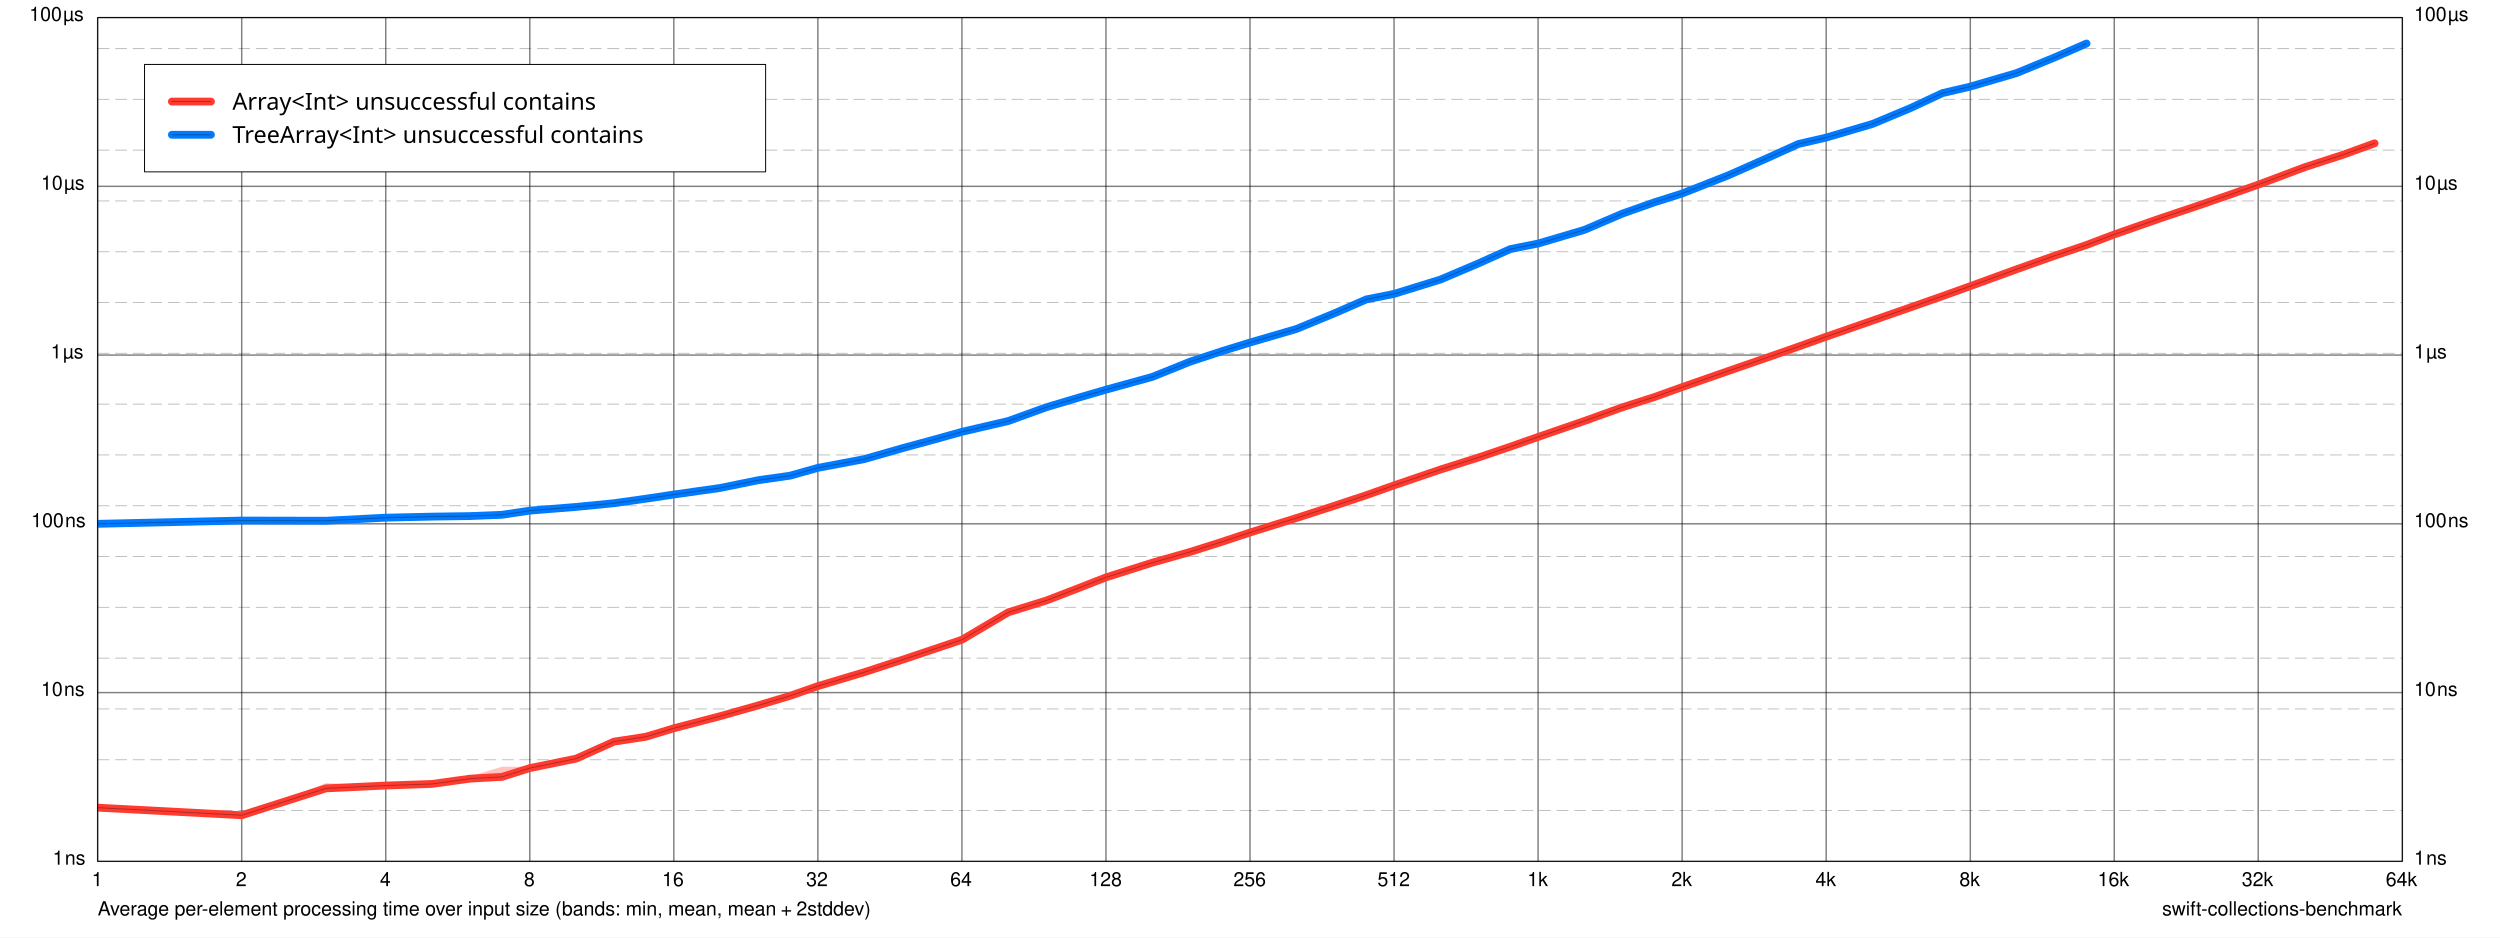
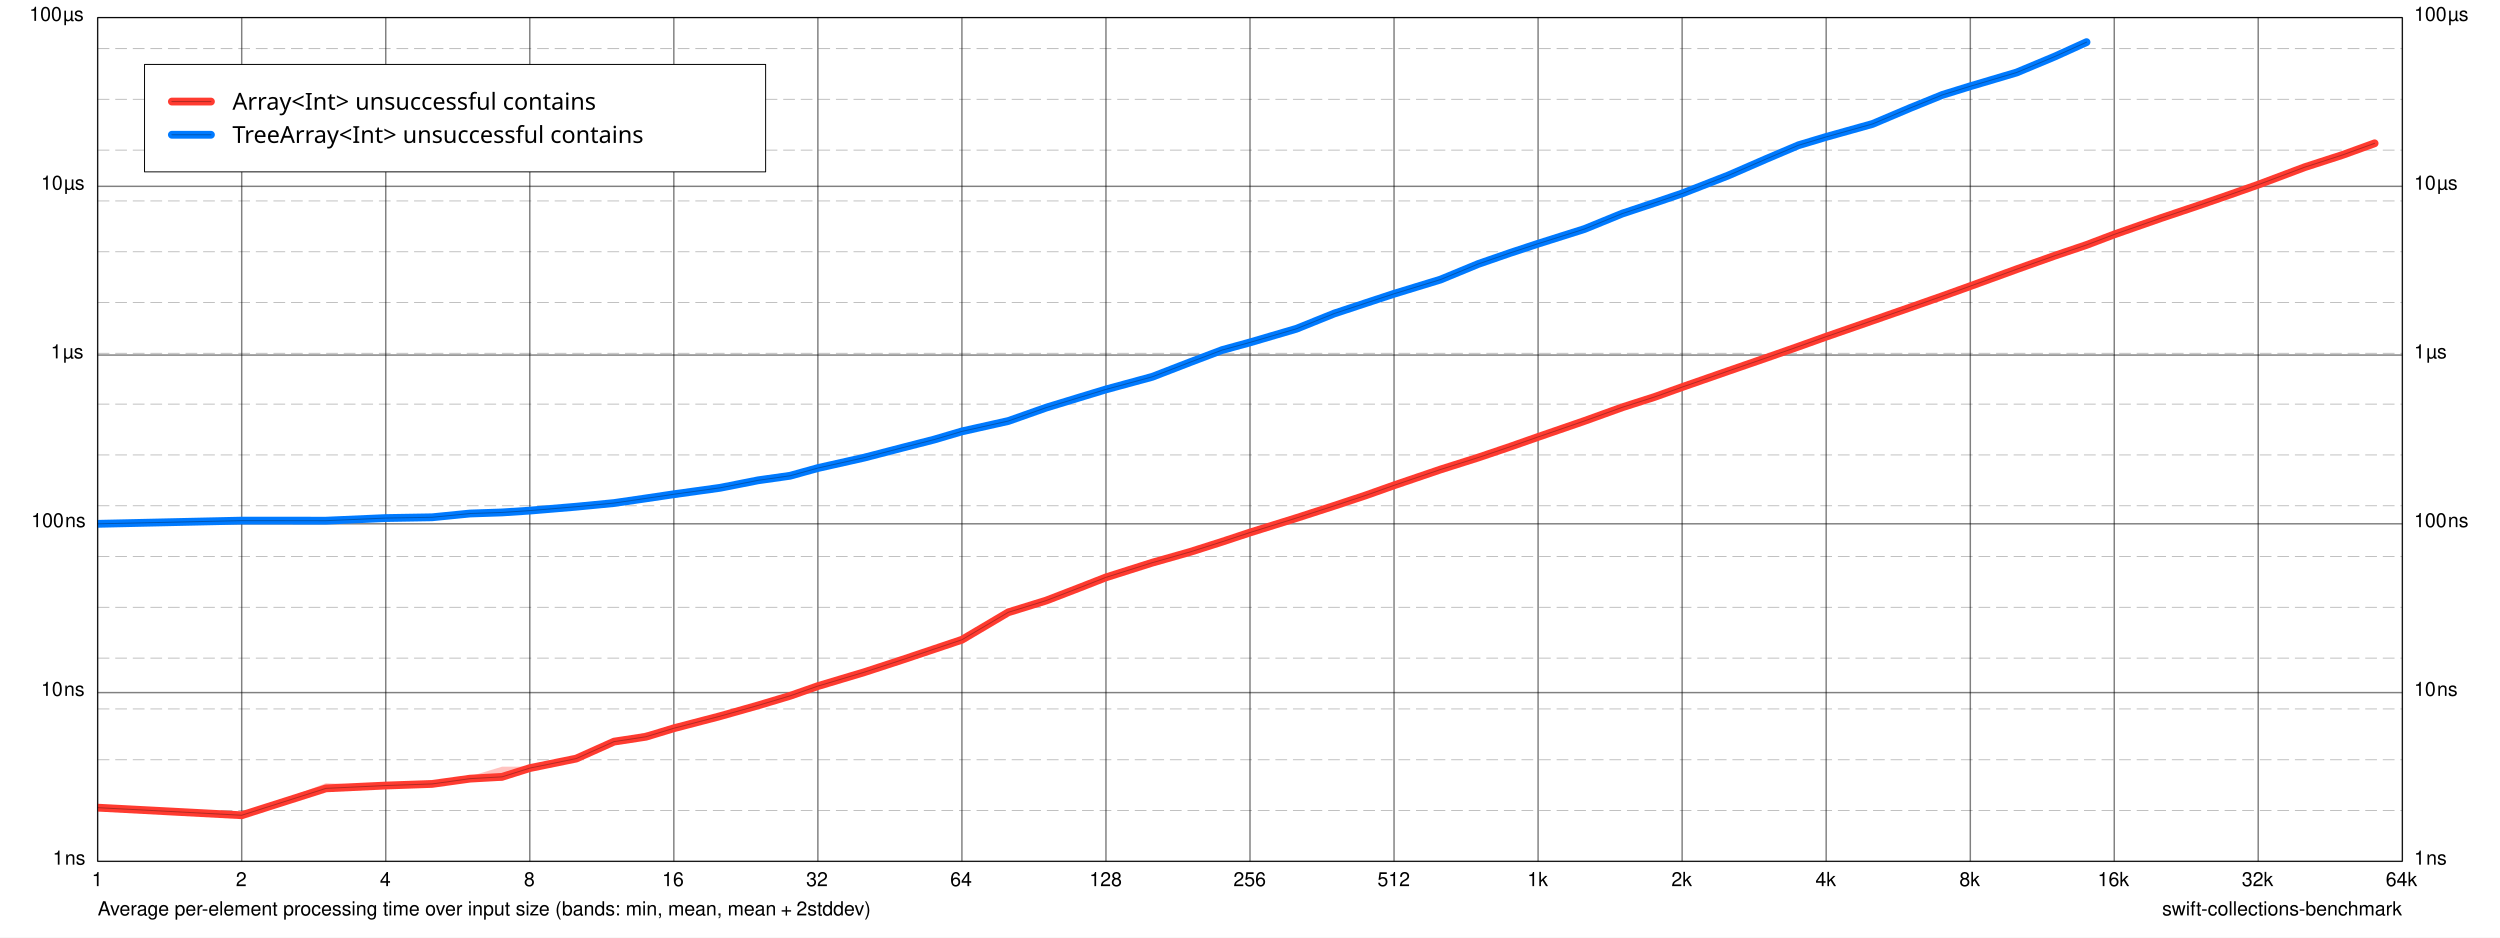
<svg xmlns="http://www.w3.org/2000/svg" xmlns:xlink="http://www.w3.org/1999/xlink" width="1280.0px" height="480.0px" viewBox="0.0 0.0 1280.0 480.0" version="1.1">
  <path d="M 0 0 L 0 480 L 1280 480 L 1280 0 z" fill="#FFFFFF" fill-opacity="1.0" stroke="none" />
  <text x="50" y="468.7" font-family="Helvetica" font-size="10" font-weight="normal" font-style="normal" fill="#000000" fill-opacity="1">Average per-element processing time over input size (bands: min, mean, mean + 2stddev)</text>
  <a xlink:href="https://github.com/apple/swift-collections-benchmark">
    <text x="1107" y="468.7" font-family="Helvetica" font-size="10" font-weight="normal" font-style="normal" fill="#000000" fill-opacity="1">swift-collections-benchmark</text>
  </a>
  <path d="M 50 9 L 50 441" fill="none" stroke-width="0.75" stroke="#000000" stroke-opacity="0.498" stroke-linecap="butt" stroke-linejoin="round" />
  <text x="47" y="453.7" font-family="Helvetica" font-size="10" font-weight="normal" font-style="normal" fill="#000000" fill-opacity="1">1</text>
  <path d="M 123.75 9 L 123.75 441" fill="none" stroke-width="0.75" stroke="#000000" stroke-opacity="0.498" stroke-linecap="butt" stroke-linejoin="round" />
  <text x="120.75" y="453.7" font-family="Helvetica" font-size="10" font-weight="normal" font-style="normal" fill="#000000" fill-opacity="1">2</text>
  <path d="M 197.5 9 L 197.5 441" fill="none" stroke-width="0.75" stroke="#000000" stroke-opacity="0.498" stroke-linecap="butt" stroke-linejoin="round" />
  <text x="194.5" y="453.7" font-family="Helvetica" font-size="10" font-weight="normal" font-style="normal" fill="#000000" fill-opacity="1">4</text>
  <path d="M 271.25 9 L 271.25 441" fill="none" stroke-width="0.75" stroke="#000000" stroke-opacity="0.498" stroke-linecap="butt" stroke-linejoin="round" />
  <text x="268.25" y="453.7" font-family="Helvetica" font-size="10" font-weight="normal" font-style="normal" fill="#000000" fill-opacity="1">8</text>
  <path d="M 345 9 L 345 441" fill="none" stroke-width="0.75" stroke="#000000" stroke-opacity="0.498" stroke-linecap="butt" stroke-linejoin="round" />
  <text x="339" y="453.7" font-family="Helvetica" font-size="10" font-weight="normal" font-style="normal" fill="#000000" fill-opacity="1">16</text>
  <path d="M 418.75 9 L 418.75 441" fill="none" stroke-width="0.75" stroke="#000000" stroke-opacity="0.498" stroke-linecap="butt" stroke-linejoin="round" />
  <text x="412.75" y="453.7" font-family="Helvetica" font-size="10" font-weight="normal" font-style="normal" fill="#000000" fill-opacity="1">32</text>
  <path d="M 492.5 9 L 492.5 441" fill="none" stroke-width="0.75" stroke="#000000" stroke-opacity="0.498" stroke-linecap="butt" stroke-linejoin="round" />
  <text x="486.5" y="453.7" font-family="Helvetica" font-size="10" font-weight="normal" font-style="normal" fill="#000000" fill-opacity="1">64</text>
  <path d="M 566.25 9 L 566.25 441" fill="none" stroke-width="0.75" stroke="#000000" stroke-opacity="0.498" stroke-linecap="butt" stroke-linejoin="round" />
  <text x="557.75" y="453.7" font-family="Helvetica" font-size="10" font-weight="normal" font-style="normal" fill="#000000" fill-opacity="1">128</text>
  <path d="M 640 9 L 640 441" fill="none" stroke-width="0.75" stroke="#000000" stroke-opacity="0.498" stroke-linecap="butt" stroke-linejoin="round" />
  <text x="631.5" y="453.7" font-family="Helvetica" font-size="10" font-weight="normal" font-style="normal" fill="#000000" fill-opacity="1">256</text>
  <path d="M 713.75 9 L 713.75 441" fill="none" stroke-width="0.75" stroke="#000000" stroke-opacity="0.498" stroke-linecap="butt" stroke-linejoin="round" />
  <text x="705.25" y="453.7" font-family="Helvetica" font-size="10" font-weight="normal" font-style="normal" fill="#000000" fill-opacity="1">512</text>
  <path d="M 787.5 9 L 787.5 441" fill="none" stroke-width="0.75" stroke="#000000" stroke-opacity="0.498" stroke-linecap="butt" stroke-linejoin="round" />
  <text x="782" y="453.7" font-family="Helvetica" font-size="10" font-weight="normal" font-style="normal" fill="#000000" fill-opacity="1">1k</text>
  <path d="M 861.25 9 L 861.25 441" fill="none" stroke-width="0.75" stroke="#000000" stroke-opacity="0.498" stroke-linecap="butt" stroke-linejoin="round" />
  <text x="855.75" y="453.7" font-family="Helvetica" font-size="10" font-weight="normal" font-style="normal" fill="#000000" fill-opacity="1">2k</text>
  <path d="M 935 9 L 935 441" fill="none" stroke-width="0.75" stroke="#000000" stroke-opacity="0.498" stroke-linecap="butt" stroke-linejoin="round" />
  <text x="929.5" y="453.7" font-family="Helvetica" font-size="10" font-weight="normal" font-style="normal" fill="#000000" fill-opacity="1">4k</text>
  <path d="M 1008.8 9 L 1008.8 441" fill="none" stroke-width="0.75" stroke="#000000" stroke-opacity="0.498" stroke-linecap="butt" stroke-linejoin="round" />
  <text x="1003.2" y="453.7" font-family="Helvetica" font-size="10" font-weight="normal" font-style="normal" fill="#000000" fill-opacity="1">8k</text>
  <path d="M 1082.5 9 L 1082.5 441" fill="none" stroke-width="0.75" stroke="#000000" stroke-opacity="0.498" stroke-linecap="butt" stroke-linejoin="round" />
  <text x="1074" y="453.7" font-family="Helvetica" font-size="10" font-weight="normal" font-style="normal" fill="#000000" fill-opacity="1">16k</text>
  <path d="M 1156.2 9 L 1156.2 441" fill="none" stroke-width="0.75" stroke="#000000" stroke-opacity="0.498" stroke-linecap="butt" stroke-linejoin="round" />
  <text x="1147.8" y="453.7" font-family="Helvetica" font-size="10" font-weight="normal" font-style="normal" fill="#000000" fill-opacity="1">32k</text>
  <path d="M 1230 9 L 1230 441" fill="none" stroke-width="0.75" stroke="#000000" stroke-opacity="0.498" stroke-linecap="butt" stroke-linejoin="round" />
  <text x="1221.5" y="453.7" font-family="Helvetica" font-size="10" font-weight="normal" font-style="normal" fill="#000000" fill-opacity="1">64k</text>
  <path d="M 50 441 L 1230 441" fill="none" stroke-width="0.75" stroke="#000000" stroke-opacity="0.498" stroke-linecap="butt" stroke-linejoin="round" />
  <text x="27" y="442.7" font-family="Helvetica" font-size="10" font-weight="normal" font-style="normal" fill="#000000" fill-opacity="1">1 ns</text>
  <text x="1236" y="442.7" font-family="Helvetica" font-size="10" font-weight="normal" font-style="normal" fill="#000000" fill-opacity="1">1 ns</text>
  <path d="M 50 354.6 L 1230 354.6" fill="none" stroke-width="0.75" stroke="#000000" stroke-opacity="0.498" stroke-linecap="butt" stroke-linejoin="round" />
  <text x="21" y="356.3" font-family="Helvetica" font-size="10" font-weight="normal" font-style="normal" fill="#000000" fill-opacity="1">10 ns</text>
  <text x="1236" y="356.3" font-family="Helvetica" font-size="10" font-weight="normal" font-style="normal" fill="#000000" fill-opacity="1">10 ns</text>
  <path d="M 50 268.2 L 1230 268.2" fill="none" stroke-width="0.75" stroke="#000000" stroke-opacity="0.498" stroke-linecap="butt" stroke-linejoin="round" />
  <text x="16" y="269.9" font-family="Helvetica" font-size="10" font-weight="normal" font-style="normal" fill="#000000" fill-opacity="1">100 ns</text>
  <text x="1236" y="269.9" font-family="Helvetica" font-size="10" font-weight="normal" font-style="normal" fill="#000000" fill-opacity="1">100 ns</text>
  <path d="M 50 181.8 L 1230 181.8" fill="none" stroke-width="0.75" stroke="#000000" stroke-opacity="0.498" stroke-linecap="butt" stroke-linejoin="round" />
  <text x="26" y="183.5" font-family="Helvetica" font-size="10" font-weight="normal" font-style="normal" fill="#000000" fill-opacity="1">1 µs</text>
  <text x="1236" y="183.5" font-family="Helvetica" font-size="10" font-weight="normal" font-style="normal" fill="#000000" fill-opacity="1">1 µs</text>
  <path d="M 50 95.4 L 1230 95.4" fill="none" stroke-width="0.75" stroke="#000000" stroke-opacity="0.498" stroke-linecap="butt" stroke-linejoin="round" />
  <text x="21" y="97.1" font-family="Helvetica" font-size="10" font-weight="normal" font-style="normal" fill="#000000" fill-opacity="1">10 µs</text>
  <text x="1236" y="97.1" font-family="Helvetica" font-size="10" font-weight="normal" font-style="normal" fill="#000000" fill-opacity="1">10 µs</text>
  <path d="M 50 9 L 1230 9" fill="none" stroke-width="0.75" stroke="#000000" stroke-opacity="0.498" stroke-linecap="butt" stroke-linejoin="round" />
  <text x="15" y="10.7" font-family="Helvetica" font-size="10" font-weight="normal" font-style="normal" fill="#000000" fill-opacity="1">100 µs</text>
  <text x="1236" y="10.7" font-family="Helvetica" font-size="10" font-weight="normal" font-style="normal" fill="#000000" fill-opacity="1">100 µs</text>
  <path d="M 50 414.99 L 1230 414.99" fill="none" stroke-width="0.5" stroke="#000000" stroke-opacity="0.259" stroke-linecap="butt" stroke-linejoin="round" stroke-dasharray="6 3" stroke-dashoffset="0" />
  <path d="M 50 388.98 L 1230 388.98" fill="none" stroke-width="0.5" stroke="#000000" stroke-opacity="0.259" stroke-linecap="butt" stroke-linejoin="round" stroke-dasharray="6 3" stroke-dashoffset="0" />
  <path d="M 50 362.97 L 1230 362.97" fill="none" stroke-width="0.5" stroke="#000000" stroke-opacity="0.259" stroke-linecap="butt" stroke-linejoin="round" stroke-dasharray="6 3" stroke-dashoffset="0" />
  <path d="M 50 336.96 L 1230 336.96" fill="none" stroke-width="0.5" stroke="#000000" stroke-opacity="0.259" stroke-linecap="butt" stroke-linejoin="round" stroke-dasharray="6 3" stroke-dashoffset="0" />
  <path d="M 50 310.96 L 1230 310.96" fill="none" stroke-width="0.5" stroke="#000000" stroke-opacity="0.259" stroke-linecap="butt" stroke-linejoin="round" stroke-dasharray="6 3" stroke-dashoffset="0" />
  <path d="M 50 284.95 L 1230 284.95" fill="none" stroke-width="0.5" stroke="#000000" stroke-opacity="0.259" stroke-linecap="butt" stroke-linejoin="round" stroke-dasharray="6 3" stroke-dashoffset="0" />
  <path d="M 50 258.94 L 1230 258.94" fill="none" stroke-width="0.5" stroke="#000000" stroke-opacity="0.259" stroke-linecap="butt" stroke-linejoin="round" stroke-dasharray="6 3" stroke-dashoffset="0" />
  <path d="M 50 232.93 L 1230 232.93" fill="none" stroke-width="0.5" stroke="#000000" stroke-opacity="0.259" stroke-linecap="butt" stroke-linejoin="round" stroke-dasharray="6 3" stroke-dashoffset="0" />
  <path d="M 50 206.92 L 1230 206.92" fill="none" stroke-width="0.5" stroke="#000000" stroke-opacity="0.259" stroke-linecap="butt" stroke-linejoin="round" stroke-dasharray="6 3" stroke-dashoffset="0" />
  <path d="M 50 180.91 L 1230 180.91" fill="none" stroke-width="0.5" stroke="#000000" stroke-opacity="0.259" stroke-linecap="butt" stroke-linejoin="round" stroke-dasharray="6 3" stroke-dashoffset="0" />
  <path d="M 50 154.9 L 1230 154.9" fill="none" stroke-width="0.5" stroke="#000000" stroke-opacity="0.259" stroke-linecap="butt" stroke-linejoin="round" stroke-dasharray="6 3" stroke-dashoffset="0" />
  <path d="M 50 128.89 L 1230 128.89" fill="none" stroke-width="0.5" stroke="#000000" stroke-opacity="0.259" stroke-linecap="butt" stroke-linejoin="round" stroke-dasharray="6 3" stroke-dashoffset="0" />
  <path d="M 50 102.88 L 1230 102.88" fill="none" stroke-width="0.5" stroke="#000000" stroke-opacity="0.259" stroke-linecap="butt" stroke-linejoin="round" stroke-dasharray="6 3" stroke-dashoffset="0" />
  <path d="M 50 76.874 L 1230 76.874" fill="none" stroke-width="0.5" stroke="#000000" stroke-opacity="0.259" stroke-linecap="butt" stroke-linejoin="round" stroke-dasharray="6 3" stroke-dashoffset="0" />
  <path d="M 50 50.865 L 1230 50.865" fill="none" stroke-width="0.5" stroke="#000000" stroke-opacity="0.259" stroke-linecap="butt" stroke-linejoin="round" stroke-dasharray="6 3" stroke-dashoffset="0" />
  <path d="M 50 24.856 L 1230 24.856" fill="none" stroke-width="0.5" stroke="#000000" stroke-opacity="0.259" stroke-linecap="butt" stroke-linejoin="round" stroke-dasharray="6 3" stroke-dashoffset="0" />
  <path d="M 74 33 L 74 88 L 392 88 L 392 33 z" fill="#FFFFFF" fill-opacity="1.0" stroke="none" />
  <clipPath id="clip-0">
    <path d="M 50 9 L 50 441 L 1230 441 L 1230 9 z" />
  </clipPath>
  <g clip-path="url(#clip-0)">
-     <path d="M 50 268.2L 123.75 266.52L 166.89 266.62L 197.5 265.05L 221.24 264.51L 240.64 264.23L 257.04 263.57L 271.25 261.44L 294.99 259.54L 314.39 257.64L 330.79 255.32L 345 253.19L 368.74 249.83L 388.14 245.87L 404.54 243.54L 418.75 239.54L 442.49 235.07L 461.89 229.51L 478.29 225.06L 492.5 221.09L 516.24 215.56L 535.64 208.53L 552.04 203.64L 566.25 199.51L 589.99 192.96L 609.39 185.15L 625.79 179.75L 640 175.37L 663.74 168.44L 683.14 160.44L 699.54 153.3L 713.75 150.47L 737.49 143.13L 756.89 134.89L 773.29 127.52L 787.5 124.69L 811.24 117.68L 830.64 109.37L 847.04 103.58L 861.25 99.077L 884.99 89.724L 904.39 81.137L 920.79 73.712L 935 70.44L 958.74 63.44L 978.14 55.337L 994.54 47.673L 1008.8 44.328L 1032.5 37.404L 1051.9 29.421L 1068.3 22.281L 1068.3 22.281L 1051.9 29.421L 1032.5 37.404L 1008.8 44.328L 994.54 47.673L 978.14 55.337L 958.74 63.44L 935 70.44L 920.79 73.712L 904.39 81.137L 884.99 89.724L 861.25 99.077L 847.04 103.58L 830.64 109.37L 811.24 117.68L 787.5 124.69L 773.29 127.52L 756.89 134.89L 737.49 143.13L 713.75 150.47L 699.54 153.3L 683.14 160.44L 663.74 168.44L 640 175.37L 625.79 179.75L 609.39 185.15L 589.99 192.96L 566.25 199.51L 552.04 203.64L 535.64 208.53L 516.24 215.56L 492.5 221.09L 478.29 225.06L 461.89 229.51L 442.49 235.07L 418.75 239.54L 404.54 243.54L 388.14 245.87L 368.74 249.83L 345 253.19L 330.79 255.32L 314.39 257.64L 294.99 259.54L 271.25 261.44L 257.04 263.57L 240.64 264.23L 221.24 264.51L 197.5 265.05L 166.89 266.62L 123.75 266.52L 50 268.2" fill="#007AFF" fill-opacity="0.302" stroke="none" />
+     <path d="M 50 267.76L 123.75 266.45L 166.89 266.52L 197.5 265.2L 221.24 263.97L 240.64 261.94L 257.04 261.7L 271.25 261.34L 294.99 259.17L 314.39 257.24L 330.79 255.16L 345 253.04L 368.74 249.56L 388.14 245.77L 404.54 243.51L 418.75 239.61L 442.49 232.34L 461.89 229.11L 478.29 224.91L 492.5 220.04L 516.24 215.54L 535.64 208.52L 552.04 203.52L 566.25 199.07L 589.99 192.88L 609.39 185.42L 625.79 177.7L 640 175.1L 663.74 168.03L 683.14 160.23L 699.54 154.97L 713.75 150.25L 737.49 142.92L 756.89 135.06L 773.29 128.93L 787.5 124.44L 811.24 116.25L 830.64 109.14L 847.04 103.59L 861.25 98.93L 884.99 89.769L 904.39 81.267L 920.79 74.373L 935 69.485L 958.74 63.454L 978.14 54.934L 994.54 47.113L 1008.8 44.108L 1032.5 36.929L 1051.9 28.685L 1068.3 21.051L 1068.3 21.76L 1051.9 29.128L 1032.5 37.19L 1008.8 44.172L 994.54 49.101L 978.14 55.341L 958.74 63.458L 935 70.318L 920.79 74.376L 904.39 81.369L 884.99 89.8L 861.25 99.1L 847.04 104L 830.64 109.4L 811.24 117.62L 787.5 124.88L 773.29 129.65L 756.89 135.16L 737.49 143.24L 713.75 150.47L 699.54 155.13L 683.14 160.61L 663.74 168.45L 640 175.38L 625.79 179.76L 609.39 185.42L 589.99 192.93L 566.25 199.5L 552.04 203.77L 535.64 208.78L 516.24 215.57L 492.5 221.16L 478.29 225.12L 461.89 229.33L 442.49 235.04L 418.75 239.65L 404.54 243.62L 388.14 245.98L 368.74 249.82L 345 253.05L 330.79 255.16L 314.39 257.67L 294.99 259.53L 271.25 261.46L 257.04 262.61L 240.64 263.27L 221.24 265.17L 197.5 265.27L 166.89 266.62L 123.75 266.59L 50 268.36" fill="#007AFF" fill-opacity="0.302" stroke="none" />
    <path d="M 50 413.52L 123.75 417.41L 166.89 400.99L 197.5 402.2L 221.24 399.89L 240.64 397.48L 257.04 392.55L 271.25 392.51L 294.99 387.84L 314.39 379.36L 330.79 374.96L 345 372.87L 368.74 366.67L 388.14 361.06L 404.54 356.26L 418.75 349.67L 442.49 344.13L 461.89 337.77L 478.29 332.33L 492.5 327.55L 516.24 313.45L 535.64 307.43L 552.04 299.6L 566.25 295.6L 589.99 287.92L 609.39 282.57L 625.79 277.2L 640 272.41L 663.74 265.24L 683.14 258.93L 699.54 253.49L 713.75 247.85L 737.49 239.49L 756.89 234.24L 773.29 228.7L 787.5 223.65L 811.24 215.18L 830.64 208.13L 847.04 203.28L 861.25 197.77L 884.99 189.46L 904.39 183.2L 920.79 177.15L 935 172.09L 958.74 163.99L 978.14 157.3L 994.54 151.48L 1008.8 146.16L 1032.5 136.94L 1051.9 130.4L 1068.3 125.37L 1082.5 119.11L 1106.2 111.14L 1125.6 105.21L 1142 99.414L 1156.2 94.432L 1180 84.068L 1199.4 78.725L 1215.8 73.19L 1215.8 73.439L 1199.4 79.531L 1180 86.163L 1156.2 94.588L 1142 99.604L 1125.6 105.23L 1106.2 111.95L 1082.5 120.35L 1068.3 125.43L 1051.9 131.18L 1032.5 138.21L 1008.8 146.6L 994.54 151.67L 978.14 157.4L 958.74 164.2L 935 172.48L 920.79 177.57L 904.39 183.21L 884.99 190.07L 861.25 198.34L 847.04 203.28L 830.64 208.67L 811.24 215.66L 787.5 223.73L 773.29 228.71L 756.89 234.25L 737.49 240.73L 713.75 248.72L 699.54 253.55L 683.14 258.99L 663.74 265.24L 640 272.73L 625.79 277.4L 609.39 282.57L 589.99 288.14L 566.25 295.61L 552.04 301.75L 535.64 307.51L 516.24 313.51L 492.5 327.55L 478.29 332.33L 461.89 337.85L 442.49 344.19L 418.75 351.87L 404.54 356.26L 388.14 361.21L 368.74 366.67L 345 372.87L 330.79 378.02L 314.39 379.84L 294.99 388.6L 271.25 393.54L 257.04 399.78L 240.64 399.1L 221.24 401.91L 197.5 402.2L 166.89 404.62L 123.75 417.41L 50 413.52" fill="#FF3B30" fill-opacity="0.302" stroke="none" />
-     <path d="M 50 268.2L 123.75 266.52L 166.89 266.62L 197.5 265.05L 221.24 264.51L 240.64 264.23L 257.04 263.57L 271.25 261.44L 294.99 259.54L 314.39 257.64L 330.79 255.32L 345 253.19L 368.74 249.83L 388.14 245.87L 404.54 243.54L 418.75 239.54L 442.49 235.07L 461.89 229.51L 478.29 225.06L 492.5 221.09L 516.24 215.56L 535.64 208.53L 552.04 203.64L 566.25 199.51L 589.99 192.96L 609.39 185.15L 625.79 179.75L 640 175.37L 663.74 168.44L 683.14 160.44L 699.54 153.3L 713.75 150.47L 737.49 143.13L 756.89 134.89L 773.29 127.52L 787.5 124.69L 811.24 117.68L 830.64 109.37L 847.04 103.58L 861.25 99.077L 884.99 89.724L 904.39 81.137L 920.79 73.712L 935 70.44L 958.74 63.44L 978.14 55.337L 994.54 47.673L 1008.8 44.328L 1032.5 37.404L 1051.9 29.421L 1068.3 22.281" fill="none" stroke-width="4" stroke="#007AFF" stroke-opacity="1" stroke-linecap="round" stroke-linejoin="round" />
+     <path d="M 50 268.2L 123.75 266.56L 166.89 266.59L 197.5 265.25L 221.24 264.85L 240.64 262.92L 257.04 262.37L 271.25 261.43L 294.99 259.44L 314.39 257.56L 330.79 255.16L 345 253.05L 368.74 249.75L 388.14 245.92L 404.54 243.59L 418.75 239.64L 442.49 234.31L 461.89 229.27L 478.29 225.06L 492.5 220.87L 516.24 215.56L 535.64 208.71L 552.04 203.7L 566.25 199.38L 589.99 192.92L 609.39 185.42L 625.79 179.21L 640 175.31L 663.74 168.34L 683.14 160.51L 699.54 155.09L 713.75 150.41L 737.49 143.16L 756.89 135.14L 773.29 129.46L 787.5 124.77L 811.24 117.26L 830.64 109.33L 847.04 103.89L 861.25 99.056L 884.99 89.792L 904.39 81.342L 920.79 74.375L 935 70.099L 958.74 63.457L 978.14 55.234L 994.54 48.571L 1008.8 44.156L 1032.5 37.122L 1051.9 29.012L 1068.3 21.574" fill="none" stroke-width="4" stroke="#007AFF" stroke-opacity="1" stroke-linecap="round" stroke-linejoin="round" />
    <path d="M 50 413.52L 123.75 417.41L 166.89 403.64L 197.5 402.2L 221.24 401.37L 240.64 398.67L 257.04 397.75L 271.25 393.27L 294.99 388.4L 314.39 379.71L 330.79 377.2L 345 372.87L 368.74 366.67L 388.14 361.17L 404.54 356.26L 418.75 351.28L 442.49 344.17L 461.89 337.83L 478.29 332.33L 492.5 327.55L 516.24 313.5L 535.64 307.49L 552.04 301.17L 566.25 295.61L 589.99 288.08L 609.39 282.57L 625.79 277.35L 640 272.64L 663.74 265.24L 683.14 258.97L 699.54 253.53L 713.75 248.49L 737.49 240.4L 756.89 234.25L 773.29 228.7L 787.5 223.71L 811.24 215.53L 830.64 208.53L 847.04 203.28L 861.25 198.19L 884.99 189.91L 904.39 183.21L 920.79 177.46L 935 172.38L 958.74 164.14L 978.14 157.37L 994.54 151.62L 1008.8 146.49L 1032.5 137.87L 1051.9 130.97L 1068.3 125.41L 1082.5 120.02L 1106.2 111.74L 1125.6 105.22L 1142 99.554L 1156.2 94.547L 1180 85.604L 1199.4 79.318L 1215.8 73.374" fill="none" stroke-width="4" stroke="#FF3B30" stroke-opacity="1" stroke-linecap="round" stroke-linejoin="round" />
-     <path d="M 50 268.2L 123.75 266.52L 166.89 266.62L 197.5 265.05L 221.24 264.51L 240.64 264.23L 257.04 263.57L 271.25 261.44L 294.99 259.54L 314.39 257.64L 330.79 255.32L 345 253.19L 368.74 249.83L 388.14 245.87L 404.54 243.54L 418.75 239.54L 442.49 235.07L 461.89 229.51L 478.29 225.06L 492.5 221.09L 516.24 215.56L 535.64 208.53L 552.04 203.64L 566.25 199.51L 589.99 192.96L 609.39 185.15L 625.79 179.75L 640 175.37L 663.74 168.44L 683.14 160.44L 699.54 153.3L 713.75 150.47L 737.49 143.13L 756.89 134.89L 773.29 127.52L 787.5 124.69L 811.24 117.68L 830.64 109.37L 847.04 103.58L 861.25 99.077L 884.99 89.724L 904.39 81.137L 920.79 73.712L 935 70.44L 958.74 63.44L 978.14 55.337L 994.54 47.673L 1008.8 44.328L 1032.5 37.404L 1051.9 29.421L 1068.3 22.281" fill="none" stroke-width="0.5" stroke="#000000" stroke-opacity="0.302" stroke-linecap="round" stroke-linejoin="round" />
+     <path d="M 50 268.2L 123.75 266.56L 166.89 266.59L 197.5 265.25L 221.24 264.85L 240.64 262.92L 257.04 262.37L 271.25 261.43L 294.99 259.44L 314.39 257.56L 330.79 255.16L 345 253.05L 368.74 249.75L 388.14 245.92L 404.54 243.59L 418.75 239.64L 442.49 234.31L 461.89 229.27L 478.29 225.06L 492.5 220.87L 516.24 215.56L 535.64 208.71L 552.04 203.7L 566.25 199.38L 589.99 192.92L 609.39 185.42L 625.79 179.21L 640 175.31L 663.74 168.34L 683.14 160.51L 699.54 155.09L 713.75 150.41L 737.49 143.16L 756.89 135.14L 773.29 129.46L 787.5 124.77L 811.24 117.26L 830.64 109.33L 847.04 103.89L 861.25 99.056L 884.99 89.792L 904.39 81.342L 920.79 74.375L 935 70.099L 958.74 63.457L 978.14 55.234L 994.54 48.571L 1008.8 44.156L 1032.5 37.122L 1051.9 29.012L 1068.3 21.574" fill="none" stroke-width="0.5" stroke="#000000" stroke-opacity="0.302" stroke-linecap="round" stroke-linejoin="round" />
    <path d="M 50 413.52L 123.75 417.41L 166.89 403.64L 197.5 402.2L 221.24 401.37L 240.64 398.67L 257.04 397.75L 271.25 393.27L 294.99 388.4L 314.39 379.71L 330.79 377.2L 345 372.87L 368.74 366.67L 388.14 361.17L 404.54 356.26L 418.75 351.28L 442.49 344.17L 461.89 337.83L 478.29 332.33L 492.5 327.55L 516.24 313.5L 535.64 307.49L 552.04 301.17L 566.25 295.61L 589.99 288.08L 609.39 282.57L 625.79 277.35L 640 272.64L 663.74 265.24L 683.14 258.97L 699.54 253.53L 713.75 248.49L 737.49 240.4L 756.89 234.25L 773.29 228.7L 787.5 223.71L 811.24 215.53L 830.64 208.53L 847.04 203.28L 861.25 198.19L 884.99 189.91L 904.39 183.21L 920.79 177.46L 935 172.38L 958.74 164.14L 978.14 157.37L 994.54 151.62L 1008.8 146.49L 1032.5 137.87L 1051.9 130.97L 1068.3 125.41L 1082.5 120.02L 1106.2 111.74L 1125.6 105.22L 1142 99.554L 1156.2 94.547L 1180 85.604L 1199.4 79.318L 1215.8 73.374" fill="none" stroke-width="0.5" stroke="#000000" stroke-opacity="0.302" stroke-linecap="round" stroke-linejoin="round" />
  </g>
  <path d="M 74 33 L 74 88 L 392 88 L 392 33 z" fill="#FFFFFF" fill-opacity="0.702" stroke-width="0.5" stroke="#000000" stroke-opacity="1" stroke-linecap="round" stroke-linejoin="round" />
  <path d="M 88 52 L 108 52" fill="none" stroke-width="4" stroke="#FF3B30" stroke-opacity="1" stroke-linecap="round" stroke-linejoin="round" />
  <path d="M 88 52 L 108 52" fill="none" stroke-width="0.5" stroke="#000000" stroke-opacity="0.302" stroke-linecap="round" stroke-linejoin="round" />
  <text x="119" y="56.17" font-family="Menlo" font-size="12" font-weight="normal" font-style="normal" fill="#000000" fill-opacity="1">Array&lt;Int&gt; unsuccessful contains</text>
  <path d="M 88 69 L 108 69" fill="none" stroke-width="4" stroke="#007AFF" stroke-opacity="1" stroke-linecap="round" stroke-linejoin="round" />
  <path d="M 88 69 L 108 69" fill="none" stroke-width="0.5" stroke="#000000" stroke-opacity="0.302" stroke-linecap="round" stroke-linejoin="round" />
  <text x="119" y="73.17" font-family="Menlo" font-size="12" font-weight="normal" font-style="normal" fill="#000000" fill-opacity="1">TreeArray&lt;Int&gt; unsuccessful contains</text>
  <path d="M 50 9 L 50 441 L 1230 441 L 1230 9 z" fill="none" stroke-width="0.5" stroke="#000000" stroke-opacity="1" stroke-linecap="round" stroke-linejoin="round" />
</svg>
